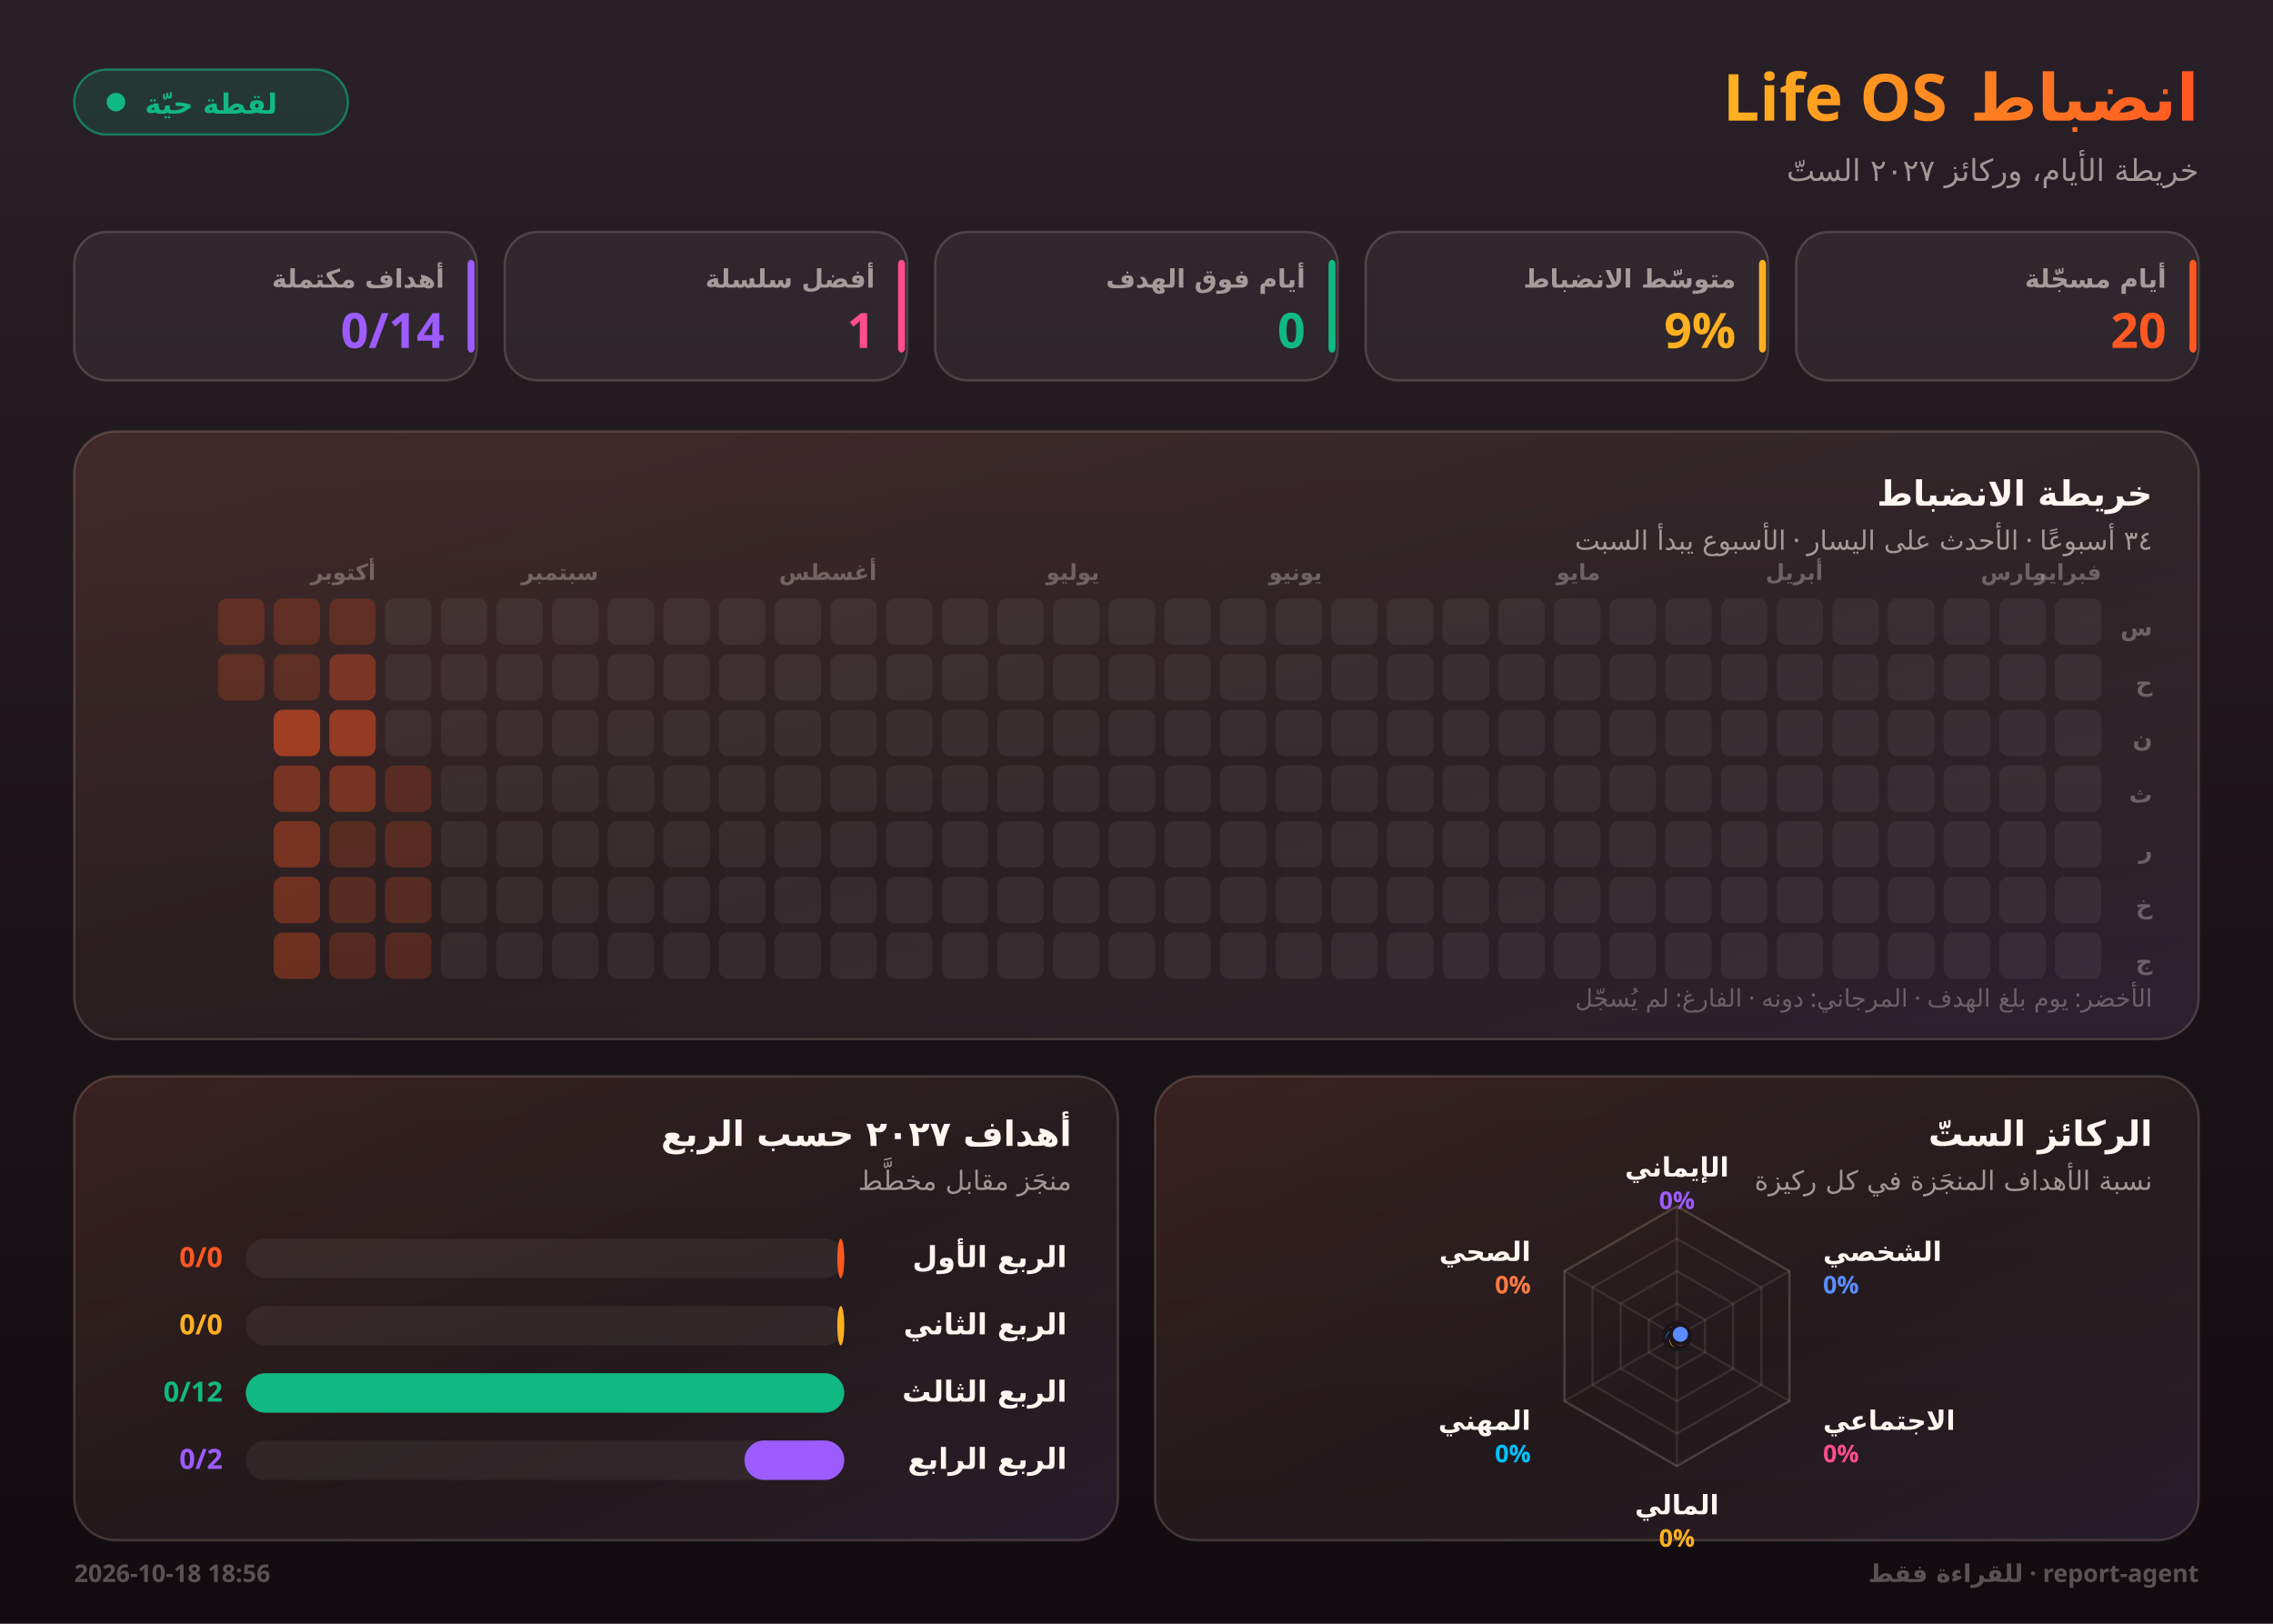
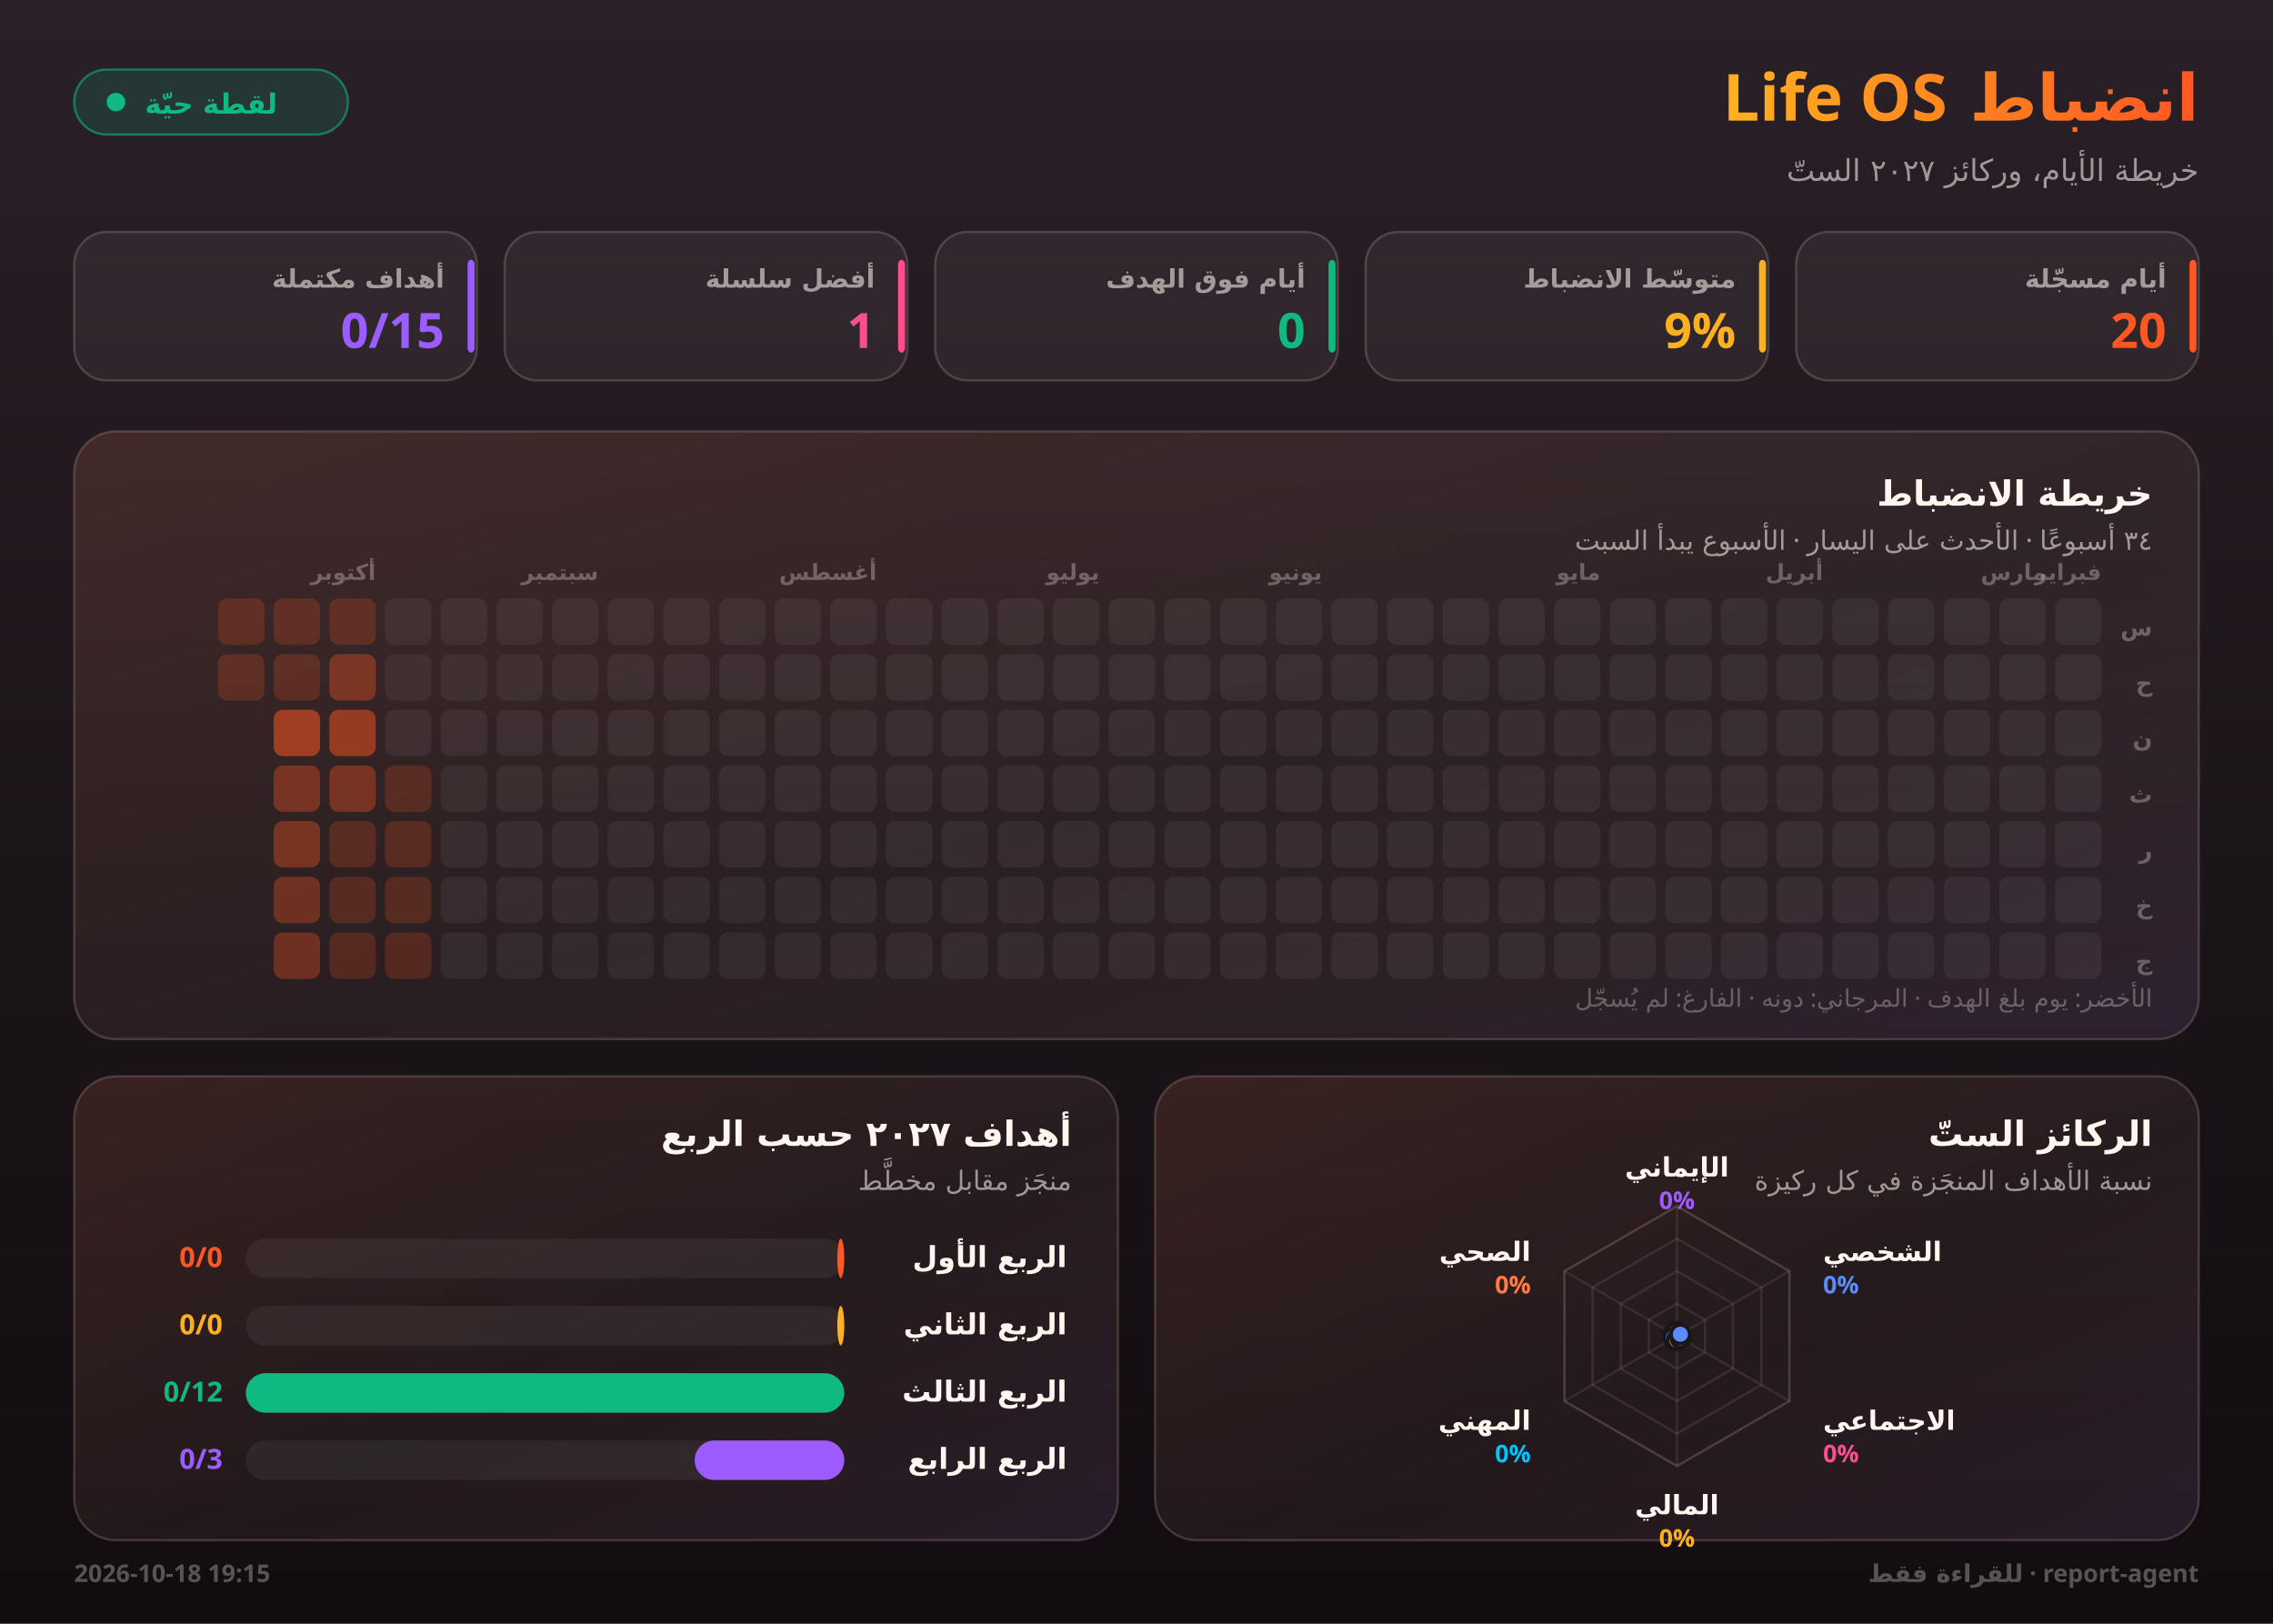
<svg xmlns="http://www.w3.org/2000/svg" width="980" height="700" viewBox="0 0 980 700" font-family="Tajawal, Cairo, 'Segoe UI', system-ui, sans-serif">
  <defs>
    <linearGradient id="sky" x1="0" y1="0" x2="0" y2="1">
      <stop offset="0%" stop-color="#2A2028" />
      <stop offset="55%" stop-color="#1B1418" />
      <stop offset="100%" stop-color="#120C10" />
    </linearGradient>
    <linearGradient id="sheen" x1="0" y1="0" x2="1" y2="1">
      <stop offset="0%" stop-color="#FF5722" stop-opacity="0.10" />
      <stop offset="55%" stop-color="#FF5722" stop-opacity="0.02" />
      <stop offset="100%" stop-color="#9D5CFF" stop-opacity="0.07" />
    </linearGradient>
    <linearGradient id="title" x1="1" y1="0" x2="0" y2="0">
      <stop offset="0%" stop-color="#FF5722" />
      <stop offset="100%" stop-color="#FFB020" />
    </linearGradient>
  </defs>
  <rect width="980" height="700" fill="url(#sky)" />
  <text x="948" y="52" fill="url(#title)" font-size="28" font-weight="800" text-anchor="start" style="direction:rtl;unicode-bidi:isolate">انضباط Life OS</text>
  <text x="948" y="78" fill="rgba(255,246,240,0.56)" font-size="13" font-weight="500" text-anchor="start" style="direction:rtl;unicode-bidi:isolate">خريطة الأيام، وركائز ٢٠٢٧ الستّ</text>
  <rect x="32" y="30" width="118" height="28" rx="14" fill="#10B981" fill-opacity="0.16" stroke="#10B981" stroke-opacity="0.55" />
  <circle cx="50" cy="44" r="4" fill="#10B981" />
  <text x="91" y="49" fill="#10B981" font-size="12" font-weight="700" text-anchor="middle" style="direction:rtl;unicode-bidi:isolate">لقطة حيّة</text>
  <rect x="774.4" y="100" width="173.6" height="64" rx="14" fill="rgba(255,255,255,0.05)" stroke="rgba(255,225,210,0.18)" />
  <rect x="944" y="112" width="3" height="40" rx="2" fill="#FF5722" />
  <text x="934" y="124" fill="rgba(255,246,240,0.56)" font-size="11" font-weight="600" text-anchor="start" style="direction:rtl;unicode-bidi:isolate">أيام مسجّلة</text>
  <text x="934" y="150" fill="#FF5722" font-size="21" font-weight="800" text-anchor="end" style="direction:ltr;unicode-bidi:isolate">20</text>
  <rect x="588.8" y="100" width="173.6" height="64" rx="14" fill="rgba(255,255,255,0.05)" stroke="rgba(255,225,210,0.18)" />
  <rect x="758.4" y="112" width="3" height="40" rx="2" fill="#FFB020" />
  <text x="748.4" y="124" fill="rgba(255,246,240,0.56)" font-size="11" font-weight="600" text-anchor="start" style="direction:rtl;unicode-bidi:isolate">متوسّط الانضباط</text>
  <text x="748.4" y="150" fill="#FFB020" font-size="21" font-weight="800" text-anchor="end" style="direction:ltr;unicode-bidi:isolate">9%</text>
  <rect x="403.2" y="100" width="173.6" height="64" rx="14" fill="rgba(255,255,255,0.05)" stroke="rgba(255,225,210,0.18)" />
  <rect x="572.8" y="112" width="3" height="40" rx="2" fill="#10B981" />
  <text x="562.8" y="124" fill="rgba(255,246,240,0.56)" font-size="11" font-weight="600" text-anchor="start" style="direction:rtl;unicode-bidi:isolate">أيام فوق الهدف</text>
  <text x="562.8" y="150" fill="#10B981" font-size="21" font-weight="800" text-anchor="end" style="direction:ltr;unicode-bidi:isolate">0</text>
  <rect x="217.6" y="100" width="173.6" height="64" rx="14" fill="rgba(255,255,255,0.05)" stroke="rgba(255,225,210,0.18)" />
  <rect x="387.2" y="112" width="3" height="40" rx="2" fill="#FF4D8D" />
  <text x="377.2" y="124" fill="rgba(255,246,240,0.56)" font-size="11" font-weight="600" text-anchor="start" style="direction:rtl;unicode-bidi:isolate">أفضل سلسلة</text>
  <text x="377.2" y="150" fill="#FF4D8D" font-size="21" font-weight="800" text-anchor="end" style="direction:ltr;unicode-bidi:isolate">1</text>
  <rect x="32" y="100" width="173.6" height="64" rx="14" fill="rgba(255,255,255,0.05)" stroke="rgba(255,225,210,0.18)" />
  <rect x="201.6" y="112" width="3" height="40" rx="2" fill="#9D5CFF" />
  <text x="191.6" y="124" fill="rgba(255,246,240,0.56)" font-size="11" font-weight="600" text-anchor="start" style="direction:rtl;unicode-bidi:isolate">أهداف مكتملة</text>
-   <text x="191.6" y="150" fill="#9D5CFF" font-size="21" font-weight="800" text-anchor="end" style="direction:ltr;unicode-bidi:isolate">0/14</text>
+   <text x="191.6" y="150" fill="#9D5CFF" font-size="21" font-weight="800" text-anchor="end" style="direction:ltr;unicode-bidi:isolate">0/15</text>
  <g>
    <rect x="32" y="186" width="916" height="262" rx="18" fill="rgba(255,255,255,0.045)" stroke="rgba(255,225,210,0.18)" />
    <rect x="32" y="186" width="916" height="262" rx="18" fill="url(#sheen)" />
  </g>
  <text x="928" y="218" fill="#FFF6F0" font-size="15" font-weight="700" text-anchor="start" style="direction:rtl;unicode-bidi:isolate">خريطة الانضباط</text>
  <text x="928" y="237" fill="rgba(255,246,240,0.56)" font-size="11.5" font-weight="500" text-anchor="start" style="direction:rtl;unicode-bidi:isolate">٣٤ أسبوعًا · الأحدث على اليسار · الأسبوع يبدأ السبت</text>
  <text x="928" y="274" fill="rgba(255,246,240,0.30)" font-size="10" font-weight="600" text-anchor="start" style="direction:rtl;unicode-bidi:isolate">س</text>
  <text x="928" y="298" fill="rgba(255,246,240,0.30)" font-size="10" font-weight="600" text-anchor="start" style="direction:rtl;unicode-bidi:isolate">ح</text>
  <text x="928" y="322" fill="rgba(255,246,240,0.30)" font-size="10" font-weight="600" text-anchor="start" style="direction:rtl;unicode-bidi:isolate">ن</text>
  <text x="928" y="346" fill="rgba(255,246,240,0.30)" font-size="10" font-weight="600" text-anchor="start" style="direction:rtl;unicode-bidi:isolate">ث</text>
  <text x="928" y="370" fill="rgba(255,246,240,0.30)" font-size="10" font-weight="600" text-anchor="start" style="direction:rtl;unicode-bidi:isolate">ر</text>
  <text x="928" y="394" fill="rgba(255,246,240,0.30)" font-size="10" font-weight="600" text-anchor="start" style="direction:rtl;unicode-bidi:isolate">خ</text>
  <text x="928" y="418" fill="rgba(255,246,240,0.30)" font-size="10" font-weight="600" text-anchor="start" style="direction:rtl;unicode-bidi:isolate">ج</text>
  <text x="906" y="250" fill="rgba(255,246,240,0.30)" font-size="9.5" font-weight="600" text-anchor="start" style="direction:rtl;unicode-bidi:isolate">فبراير</text>
  <rect x="886" y="258" width="20" height="20" rx="4" fill="rgba(255,255,255,0.055)" fill-opacity="1.00" />
  <rect x="886" y="282" width="20" height="20" rx="4" fill="rgba(255,255,255,0.055)" fill-opacity="1.00" />
  <rect x="886" y="306" width="20" height="20" rx="4" fill="rgba(255,255,255,0.055)" fill-opacity="1.00" />
  <rect x="886" y="330" width="20" height="20" rx="4" fill="rgba(255,255,255,0.055)" fill-opacity="1.00" />
  <rect x="886" y="354" width="20" height="20" rx="4" fill="rgba(255,255,255,0.055)" fill-opacity="1.00" />
  <rect x="886" y="378" width="20" height="20" rx="4" fill="rgba(255,255,255,0.055)" fill-opacity="1.00" />
  <rect x="886" y="402" width="20" height="20" rx="4" fill="rgba(255,255,255,0.055)" fill-opacity="1.00" />
  <text x="882" y="250" fill="rgba(255,246,240,0.30)" font-size="9.5" font-weight="600" text-anchor="start" style="direction:rtl;unicode-bidi:isolate">مارس</text>
  <rect x="862" y="258" width="20" height="20" rx="4" fill="rgba(255,255,255,0.055)" fill-opacity="1.00" />
  <rect x="862" y="282" width="20" height="20" rx="4" fill="rgba(255,255,255,0.055)" fill-opacity="1.00" />
  <rect x="862" y="306" width="20" height="20" rx="4" fill="rgba(255,255,255,0.055)" fill-opacity="1.00" />
  <rect x="862" y="330" width="20" height="20" rx="4" fill="rgba(255,255,255,0.055)" fill-opacity="1.00" />
  <rect x="862" y="354" width="20" height="20" rx="4" fill="rgba(255,255,255,0.055)" fill-opacity="1.00" />
  <rect x="862" y="378" width="20" height="20" rx="4" fill="rgba(255,255,255,0.055)" fill-opacity="1.00" />
  <rect x="862" y="402" width="20" height="20" rx="4" fill="rgba(255,255,255,0.055)" fill-opacity="1.00" />
  <rect x="838" y="258" width="20" height="20" rx="4" fill="rgba(255,255,255,0.055)" fill-opacity="1.00" />
  <rect x="838" y="282" width="20" height="20" rx="4" fill="rgba(255,255,255,0.055)" fill-opacity="1.00" />
  <rect x="838" y="306" width="20" height="20" rx="4" fill="rgba(255,255,255,0.055)" fill-opacity="1.00" />
  <rect x="838" y="330" width="20" height="20" rx="4" fill="rgba(255,255,255,0.055)" fill-opacity="1.00" />
  <rect x="838" y="354" width="20" height="20" rx="4" fill="rgba(255,255,255,0.055)" fill-opacity="1.00" />
  <rect x="838" y="378" width="20" height="20" rx="4" fill="rgba(255,255,255,0.055)" fill-opacity="1.00" />
  <rect x="838" y="402" width="20" height="20" rx="4" fill="rgba(255,255,255,0.055)" fill-opacity="1.00" />
  <rect x="814" y="258" width="20" height="20" rx="4" fill="rgba(255,255,255,0.055)" fill-opacity="1.00" />
  <rect x="814" y="282" width="20" height="20" rx="4" fill="rgba(255,255,255,0.055)" fill-opacity="1.00" />
  <rect x="814" y="306" width="20" height="20" rx="4" fill="rgba(255,255,255,0.055)" fill-opacity="1.00" />
  <rect x="814" y="330" width="20" height="20" rx="4" fill="rgba(255,255,255,0.055)" fill-opacity="1.00" />
  <rect x="814" y="354" width="20" height="20" rx="4" fill="rgba(255,255,255,0.055)" fill-opacity="1.00" />
  <rect x="814" y="378" width="20" height="20" rx="4" fill="rgba(255,255,255,0.055)" fill-opacity="1.00" />
  <rect x="814" y="402" width="20" height="20" rx="4" fill="rgba(255,255,255,0.055)" fill-opacity="1.00" />
  <rect x="790" y="258" width="20" height="20" rx="4" fill="rgba(255,255,255,0.055)" fill-opacity="1.00" />
  <rect x="790" y="282" width="20" height="20" rx="4" fill="rgba(255,255,255,0.055)" fill-opacity="1.00" />
  <rect x="790" y="306" width="20" height="20" rx="4" fill="rgba(255,255,255,0.055)" fill-opacity="1.00" />
  <rect x="790" y="330" width="20" height="20" rx="4" fill="rgba(255,255,255,0.055)" fill-opacity="1.00" />
  <rect x="790" y="354" width="20" height="20" rx="4" fill="rgba(255,255,255,0.055)" fill-opacity="1.00" />
  <rect x="790" y="378" width="20" height="20" rx="4" fill="rgba(255,255,255,0.055)" fill-opacity="1.00" />
  <rect x="790" y="402" width="20" height="20" rx="4" fill="rgba(255,255,255,0.055)" fill-opacity="1.00" />
  <text x="786" y="250" fill="rgba(255,246,240,0.30)" font-size="9.5" font-weight="600" text-anchor="start" style="direction:rtl;unicode-bidi:isolate">أبريل</text>
  <rect x="766" y="258" width="20" height="20" rx="4" fill="rgba(255,255,255,0.055)" fill-opacity="1.00" />
  <rect x="766" y="282" width="20" height="20" rx="4" fill="rgba(255,255,255,0.055)" fill-opacity="1.00" />
  <rect x="766" y="306" width="20" height="20" rx="4" fill="rgba(255,255,255,0.055)" fill-opacity="1.00" />
  <rect x="766" y="330" width="20" height="20" rx="4" fill="rgba(255,255,255,0.055)" fill-opacity="1.00" />
  <rect x="766" y="354" width="20" height="20" rx="4" fill="rgba(255,255,255,0.055)" fill-opacity="1.00" />
  <rect x="766" y="378" width="20" height="20" rx="4" fill="rgba(255,255,255,0.055)" fill-opacity="1.00" />
  <rect x="766" y="402" width="20" height="20" rx="4" fill="rgba(255,255,255,0.055)" fill-opacity="1.00" />
  <rect x="742" y="258" width="20" height="20" rx="4" fill="rgba(255,255,255,0.055)" fill-opacity="1.00" />
  <rect x="742" y="282" width="20" height="20" rx="4" fill="rgba(255,255,255,0.055)" fill-opacity="1.00" />
  <rect x="742" y="306" width="20" height="20" rx="4" fill="rgba(255,255,255,0.055)" fill-opacity="1.00" />
  <rect x="742" y="330" width="20" height="20" rx="4" fill="rgba(255,255,255,0.055)" fill-opacity="1.00" />
  <rect x="742" y="354" width="20" height="20" rx="4" fill="rgba(255,255,255,0.055)" fill-opacity="1.00" />
  <rect x="742" y="378" width="20" height="20" rx="4" fill="rgba(255,255,255,0.055)" fill-opacity="1.00" />
  <rect x="742" y="402" width="20" height="20" rx="4" fill="rgba(255,255,255,0.055)" fill-opacity="1.00" />
  <rect x="718" y="258" width="20" height="20" rx="4" fill="rgba(255,255,255,0.055)" fill-opacity="1.00" />
  <rect x="718" y="282" width="20" height="20" rx="4" fill="rgba(255,255,255,0.055)" fill-opacity="1.00" />
  <rect x="718" y="306" width="20" height="20" rx="4" fill="rgba(255,255,255,0.055)" fill-opacity="1.00" />
  <rect x="718" y="330" width="20" height="20" rx="4" fill="rgba(255,255,255,0.055)" fill-opacity="1.00" />
  <rect x="718" y="354" width="20" height="20" rx="4" fill="rgba(255,255,255,0.055)" fill-opacity="1.00" />
  <rect x="718" y="378" width="20" height="20" rx="4" fill="rgba(255,255,255,0.055)" fill-opacity="1.00" />
  <rect x="718" y="402" width="20" height="20" rx="4" fill="rgba(255,255,255,0.055)" fill-opacity="1.00" />
  <rect x="694" y="258" width="20" height="20" rx="4" fill="rgba(255,255,255,0.055)" fill-opacity="1.00" />
  <rect x="694" y="282" width="20" height="20" rx="4" fill="rgba(255,255,255,0.055)" fill-opacity="1.00" />
  <rect x="694" y="306" width="20" height="20" rx="4" fill="rgba(255,255,255,0.055)" fill-opacity="1.00" />
  <rect x="694" y="330" width="20" height="20" rx="4" fill="rgba(255,255,255,0.055)" fill-opacity="1.00" />
  <rect x="694" y="354" width="20" height="20" rx="4" fill="rgba(255,255,255,0.055)" fill-opacity="1.00" />
  <rect x="694" y="378" width="20" height="20" rx="4" fill="rgba(255,255,255,0.055)" fill-opacity="1.00" />
  <rect x="694" y="402" width="20" height="20" rx="4" fill="rgba(255,255,255,0.055)" fill-opacity="1.00" />
  <text x="690" y="250" fill="rgba(255,246,240,0.30)" font-size="9.5" font-weight="600" text-anchor="start" style="direction:rtl;unicode-bidi:isolate">مايو</text>
  <rect x="670" y="258" width="20" height="20" rx="4" fill="rgba(255,255,255,0.055)" fill-opacity="1.00" />
  <rect x="670" y="282" width="20" height="20" rx="4" fill="rgba(255,255,255,0.055)" fill-opacity="1.00" />
  <rect x="670" y="306" width="20" height="20" rx="4" fill="rgba(255,255,255,0.055)" fill-opacity="1.00" />
  <rect x="670" y="330" width="20" height="20" rx="4" fill="rgba(255,255,255,0.055)" fill-opacity="1.00" />
  <rect x="670" y="354" width="20" height="20" rx="4" fill="rgba(255,255,255,0.055)" fill-opacity="1.00" />
  <rect x="670" y="378" width="20" height="20" rx="4" fill="rgba(255,255,255,0.055)" fill-opacity="1.00" />
  <rect x="670" y="402" width="20" height="20" rx="4" fill="rgba(255,255,255,0.055)" fill-opacity="1.00" />
  <rect x="646" y="258" width="20" height="20" rx="4" fill="rgba(255,255,255,0.055)" fill-opacity="1.00" />
  <rect x="646" y="282" width="20" height="20" rx="4" fill="rgba(255,255,255,0.055)" fill-opacity="1.00" />
  <rect x="646" y="306" width="20" height="20" rx="4" fill="rgba(255,255,255,0.055)" fill-opacity="1.00" />
  <rect x="646" y="330" width="20" height="20" rx="4" fill="rgba(255,255,255,0.055)" fill-opacity="1.00" />
  <rect x="646" y="354" width="20" height="20" rx="4" fill="rgba(255,255,255,0.055)" fill-opacity="1.00" />
  <rect x="646" y="378" width="20" height="20" rx="4" fill="rgba(255,255,255,0.055)" fill-opacity="1.00" />
  <rect x="646" y="402" width="20" height="20" rx="4" fill="rgba(255,255,255,0.055)" fill-opacity="1.00" />
  <rect x="622" y="258" width="20" height="20" rx="4" fill="rgba(255,255,255,0.055)" fill-opacity="1.00" />
  <rect x="622" y="282" width="20" height="20" rx="4" fill="rgba(255,255,255,0.055)" fill-opacity="1.00" />
  <rect x="622" y="306" width="20" height="20" rx="4" fill="rgba(255,255,255,0.055)" fill-opacity="1.00" />
  <rect x="622" y="330" width="20" height="20" rx="4" fill="rgba(255,255,255,0.055)" fill-opacity="1.00" />
  <rect x="622" y="354" width="20" height="20" rx="4" fill="rgba(255,255,255,0.055)" fill-opacity="1.00" />
  <rect x="622" y="378" width="20" height="20" rx="4" fill="rgba(255,255,255,0.055)" fill-opacity="1.00" />
  <rect x="622" y="402" width="20" height="20" rx="4" fill="rgba(255,255,255,0.055)" fill-opacity="1.00" />
  <rect x="598" y="258" width="20" height="20" rx="4" fill="rgba(255,255,255,0.055)" fill-opacity="1.00" />
  <rect x="598" y="282" width="20" height="20" rx="4" fill="rgba(255,255,255,0.055)" fill-opacity="1.00" />
  <rect x="598" y="306" width="20" height="20" rx="4" fill="rgba(255,255,255,0.055)" fill-opacity="1.00" />
  <rect x="598" y="330" width="20" height="20" rx="4" fill="rgba(255,255,255,0.055)" fill-opacity="1.00" />
  <rect x="598" y="354" width="20" height="20" rx="4" fill="rgba(255,255,255,0.055)" fill-opacity="1.00" />
  <rect x="598" y="378" width="20" height="20" rx="4" fill="rgba(255,255,255,0.055)" fill-opacity="1.00" />
  <rect x="598" y="402" width="20" height="20" rx="4" fill="rgba(255,255,255,0.055)" fill-opacity="1.00" />
  <rect x="574" y="258" width="20" height="20" rx="4" fill="rgba(255,255,255,0.055)" fill-opacity="1.00" />
  <rect x="574" y="282" width="20" height="20" rx="4" fill="rgba(255,255,255,0.055)" fill-opacity="1.00" />
  <rect x="574" y="306" width="20" height="20" rx="4" fill="rgba(255,255,255,0.055)" fill-opacity="1.00" />
  <rect x="574" y="330" width="20" height="20" rx="4" fill="rgba(255,255,255,0.055)" fill-opacity="1.00" />
  <rect x="574" y="354" width="20" height="20" rx="4" fill="rgba(255,255,255,0.055)" fill-opacity="1.00" />
  <rect x="574" y="378" width="20" height="20" rx="4" fill="rgba(255,255,255,0.055)" fill-opacity="1.00" />
  <rect x="574" y="402" width="20" height="20" rx="4" fill="rgba(255,255,255,0.055)" fill-opacity="1.00" />
  <text x="570" y="250" fill="rgba(255,246,240,0.30)" font-size="9.5" font-weight="600" text-anchor="start" style="direction:rtl;unicode-bidi:isolate">يونيو</text>
  <rect x="550" y="258" width="20" height="20" rx="4" fill="rgba(255,255,255,0.055)" fill-opacity="1.00" />
  <rect x="550" y="282" width="20" height="20" rx="4" fill="rgba(255,255,255,0.055)" fill-opacity="1.00" />
  <rect x="550" y="306" width="20" height="20" rx="4" fill="rgba(255,255,255,0.055)" fill-opacity="1.00" />
  <rect x="550" y="330" width="20" height="20" rx="4" fill="rgba(255,255,255,0.055)" fill-opacity="1.00" />
  <rect x="550" y="354" width="20" height="20" rx="4" fill="rgba(255,255,255,0.055)" fill-opacity="1.00" />
  <rect x="550" y="378" width="20" height="20" rx="4" fill="rgba(255,255,255,0.055)" fill-opacity="1.00" />
  <rect x="550" y="402" width="20" height="20" rx="4" fill="rgba(255,255,255,0.055)" fill-opacity="1.00" />
  <rect x="526" y="258" width="20" height="20" rx="4" fill="rgba(255,255,255,0.055)" fill-opacity="1.00" />
  <rect x="526" y="282" width="20" height="20" rx="4" fill="rgba(255,255,255,0.055)" fill-opacity="1.00" />
  <rect x="526" y="306" width="20" height="20" rx="4" fill="rgba(255,255,255,0.055)" fill-opacity="1.00" />
  <rect x="526" y="330" width="20" height="20" rx="4" fill="rgba(255,255,255,0.055)" fill-opacity="1.00" />
  <rect x="526" y="354" width="20" height="20" rx="4" fill="rgba(255,255,255,0.055)" fill-opacity="1.00" />
  <rect x="526" y="378" width="20" height="20" rx="4" fill="rgba(255,255,255,0.055)" fill-opacity="1.00" />
  <rect x="526" y="402" width="20" height="20" rx="4" fill="rgba(255,255,255,0.055)" fill-opacity="1.00" />
  <rect x="502" y="258" width="20" height="20" rx="4" fill="rgba(255,255,255,0.055)" fill-opacity="1.00" />
  <rect x="502" y="282" width="20" height="20" rx="4" fill="rgba(255,255,255,0.055)" fill-opacity="1.00" />
  <rect x="502" y="306" width="20" height="20" rx="4" fill="rgba(255,255,255,0.055)" fill-opacity="1.00" />
  <rect x="502" y="330" width="20" height="20" rx="4" fill="rgba(255,255,255,0.055)" fill-opacity="1.00" />
  <rect x="502" y="354" width="20" height="20" rx="4" fill="rgba(255,255,255,0.055)" fill-opacity="1.00" />
  <rect x="502" y="378" width="20" height="20" rx="4" fill="rgba(255,255,255,0.055)" fill-opacity="1.00" />
  <rect x="502" y="402" width="20" height="20" rx="4" fill="rgba(255,255,255,0.055)" fill-opacity="1.00" />
  <rect x="478" y="258" width="20" height="20" rx="4" fill="rgba(255,255,255,0.055)" fill-opacity="1.00" />
  <rect x="478" y="282" width="20" height="20" rx="4" fill="rgba(255,255,255,0.055)" fill-opacity="1.00" />
  <rect x="478" y="306" width="20" height="20" rx="4" fill="rgba(255,255,255,0.055)" fill-opacity="1.00" />
  <rect x="478" y="330" width="20" height="20" rx="4" fill="rgba(255,255,255,0.055)" fill-opacity="1.00" />
  <rect x="478" y="354" width="20" height="20" rx="4" fill="rgba(255,255,255,0.055)" fill-opacity="1.00" />
  <rect x="478" y="378" width="20" height="20" rx="4" fill="rgba(255,255,255,0.055)" fill-opacity="1.00" />
  <rect x="478" y="402" width="20" height="20" rx="4" fill="rgba(255,255,255,0.055)" fill-opacity="1.00" />
  <text x="474" y="250" fill="rgba(255,246,240,0.30)" font-size="9.5" font-weight="600" text-anchor="start" style="direction:rtl;unicode-bidi:isolate">يوليو</text>
  <rect x="454" y="258" width="20" height="20" rx="4" fill="rgba(255,255,255,0.055)" fill-opacity="1.00" />
  <rect x="454" y="282" width="20" height="20" rx="4" fill="rgba(255,255,255,0.055)" fill-opacity="1.00" />
  <rect x="454" y="306" width="20" height="20" rx="4" fill="rgba(255,255,255,0.055)" fill-opacity="1.00" />
  <rect x="454" y="330" width="20" height="20" rx="4" fill="rgba(255,255,255,0.055)" fill-opacity="1.00" />
  <rect x="454" y="354" width="20" height="20" rx="4" fill="rgba(255,255,255,0.055)" fill-opacity="1.00" />
  <rect x="454" y="378" width="20" height="20" rx="4" fill="rgba(255,255,255,0.055)" fill-opacity="1.00" />
  <rect x="454" y="402" width="20" height="20" rx="4" fill="rgba(255,255,255,0.055)" fill-opacity="1.00" />
  <rect x="430" y="258" width="20" height="20" rx="4" fill="rgba(255,255,255,0.055)" fill-opacity="1.00" />
  <rect x="430" y="282" width="20" height="20" rx="4" fill="rgba(255,255,255,0.055)" fill-opacity="1.00" />
  <rect x="430" y="306" width="20" height="20" rx="4" fill="rgba(255,255,255,0.055)" fill-opacity="1.00" />
  <rect x="430" y="330" width="20" height="20" rx="4" fill="rgba(255,255,255,0.055)" fill-opacity="1.00" />
  <rect x="430" y="354" width="20" height="20" rx="4" fill="rgba(255,255,255,0.055)" fill-opacity="1.00" />
  <rect x="430" y="378" width="20" height="20" rx="4" fill="rgba(255,255,255,0.055)" fill-opacity="1.00" />
  <rect x="430" y="402" width="20" height="20" rx="4" fill="rgba(255,255,255,0.055)" fill-opacity="1.00" />
  <rect x="406" y="258" width="20" height="20" rx="4" fill="rgba(255,255,255,0.055)" fill-opacity="1.00" />
  <rect x="406" y="282" width="20" height="20" rx="4" fill="rgba(255,255,255,0.055)" fill-opacity="1.00" />
  <rect x="406" y="306" width="20" height="20" rx="4" fill="rgba(255,255,255,0.055)" fill-opacity="1.00" />
  <rect x="406" y="330" width="20" height="20" rx="4" fill="rgba(255,255,255,0.055)" fill-opacity="1.00" />
  <rect x="406" y="354" width="20" height="20" rx="4" fill="rgba(255,255,255,0.055)" fill-opacity="1.00" />
  <rect x="406" y="378" width="20" height="20" rx="4" fill="rgba(255,255,255,0.055)" fill-opacity="1.00" />
  <rect x="406" y="402" width="20" height="20" rx="4" fill="rgba(255,255,255,0.055)" fill-opacity="1.00" />
  <rect x="382" y="258" width="20" height="20" rx="4" fill="rgba(255,255,255,0.055)" fill-opacity="1.00" />
  <rect x="382" y="282" width="20" height="20" rx="4" fill="rgba(255,255,255,0.055)" fill-opacity="1.00" />
  <rect x="382" y="306" width="20" height="20" rx="4" fill="rgba(255,255,255,0.055)" fill-opacity="1.00" />
  <rect x="382" y="330" width="20" height="20" rx="4" fill="rgba(255,255,255,0.055)" fill-opacity="1.00" />
  <rect x="382" y="354" width="20" height="20" rx="4" fill="rgba(255,255,255,0.055)" fill-opacity="1.00" />
  <rect x="382" y="378" width="20" height="20" rx="4" fill="rgba(255,255,255,0.055)" fill-opacity="1.00" />
  <rect x="382" y="402" width="20" height="20" rx="4" fill="rgba(255,255,255,0.055)" fill-opacity="1.00" />
  <text x="378" y="250" fill="rgba(255,246,240,0.30)" font-size="9.5" font-weight="600" text-anchor="start" style="direction:rtl;unicode-bidi:isolate">أغسطس</text>
  <rect x="358" y="258" width="20" height="20" rx="4" fill="rgba(255,255,255,0.055)" fill-opacity="1.00" />
  <rect x="358" y="282" width="20" height="20" rx="4" fill="rgba(255,255,255,0.055)" fill-opacity="1.00" />
  <rect x="358" y="306" width="20" height="20" rx="4" fill="rgba(255,255,255,0.055)" fill-opacity="1.00" />
  <rect x="358" y="330" width="20" height="20" rx="4" fill="rgba(255,255,255,0.055)" fill-opacity="1.00" />
  <rect x="358" y="354" width="20" height="20" rx="4" fill="rgba(255,255,255,0.055)" fill-opacity="1.00" />
  <rect x="358" y="378" width="20" height="20" rx="4" fill="rgba(255,255,255,0.055)" fill-opacity="1.00" />
  <rect x="358" y="402" width="20" height="20" rx="4" fill="rgba(255,255,255,0.055)" fill-opacity="1.00" />
  <rect x="334" y="258" width="20" height="20" rx="4" fill="rgba(255,255,255,0.055)" fill-opacity="1.00" />
  <rect x="334" y="282" width="20" height="20" rx="4" fill="rgba(255,255,255,0.055)" fill-opacity="1.00" />
  <rect x="334" y="306" width="20" height="20" rx="4" fill="rgba(255,255,255,0.055)" fill-opacity="1.00" />
  <rect x="334" y="330" width="20" height="20" rx="4" fill="rgba(255,255,255,0.055)" fill-opacity="1.00" />
  <rect x="334" y="354" width="20" height="20" rx="4" fill="rgba(255,255,255,0.055)" fill-opacity="1.00" />
  <rect x="334" y="378" width="20" height="20" rx="4" fill="rgba(255,255,255,0.055)" fill-opacity="1.00" />
  <rect x="334" y="402" width="20" height="20" rx="4" fill="rgba(255,255,255,0.055)" fill-opacity="1.00" />
  <rect x="310" y="258" width="20" height="20" rx="4" fill="rgba(255,255,255,0.055)" fill-opacity="1.00" />
  <rect x="310" y="282" width="20" height="20" rx="4" fill="rgba(255,255,255,0.055)" fill-opacity="1.00" />
  <rect x="310" y="306" width="20" height="20" rx="4" fill="rgba(255,255,255,0.055)" fill-opacity="1.00" />
  <rect x="310" y="330" width="20" height="20" rx="4" fill="rgba(255,255,255,0.055)" fill-opacity="1.00" />
  <rect x="310" y="354" width="20" height="20" rx="4" fill="rgba(255,255,255,0.055)" fill-opacity="1.00" />
  <rect x="310" y="378" width="20" height="20" rx="4" fill="rgba(255,255,255,0.055)" fill-opacity="1.00" />
  <rect x="310" y="402" width="20" height="20" rx="4" fill="rgba(255,255,255,0.055)" fill-opacity="1.00" />
  <rect x="286" y="258" width="20" height="20" rx="4" fill="rgba(255,255,255,0.055)" fill-opacity="1.00" />
  <rect x="286" y="282" width="20" height="20" rx="4" fill="rgba(255,255,255,0.055)" fill-opacity="1.00" />
  <rect x="286" y="306" width="20" height="20" rx="4" fill="rgba(255,255,255,0.055)" fill-opacity="1.00" />
  <rect x="286" y="330" width="20" height="20" rx="4" fill="rgba(255,255,255,0.055)" fill-opacity="1.00" />
  <rect x="286" y="354" width="20" height="20" rx="4" fill="rgba(255,255,255,0.055)" fill-opacity="1.00" />
  <rect x="286" y="378" width="20" height="20" rx="4" fill="rgba(255,255,255,0.055)" fill-opacity="1.00" />
  <rect x="286" y="402" width="20" height="20" rx="4" fill="rgba(255,255,255,0.055)" fill-opacity="1.00" />
  <rect x="262" y="258" width="20" height="20" rx="4" fill="rgba(255,255,255,0.055)" fill-opacity="1.00" />
  <rect x="262" y="282" width="20" height="20" rx="4" fill="rgba(255,255,255,0.055)" fill-opacity="1.00" />
  <rect x="262" y="306" width="20" height="20" rx="4" fill="rgba(255,255,255,0.055)" fill-opacity="1.00" />
  <rect x="262" y="330" width="20" height="20" rx="4" fill="rgba(255,255,255,0.055)" fill-opacity="1.00" />
  <rect x="262" y="354" width="20" height="20" rx="4" fill="rgba(255,255,255,0.055)" fill-opacity="1.00" />
  <rect x="262" y="378" width="20" height="20" rx="4" fill="rgba(255,255,255,0.055)" fill-opacity="1.00" />
  <rect x="262" y="402" width="20" height="20" rx="4" fill="rgba(255,255,255,0.055)" fill-opacity="1.00" />
  <text x="258" y="250" fill="rgba(255,246,240,0.30)" font-size="9.5" font-weight="600" text-anchor="start" style="direction:rtl;unicode-bidi:isolate">سبتمبر</text>
  <rect x="238" y="258" width="20" height="20" rx="4" fill="rgba(255,255,255,0.055)" fill-opacity="1.00" />
  <rect x="238" y="282" width="20" height="20" rx="4" fill="rgba(255,255,255,0.055)" fill-opacity="1.00" />
  <rect x="238" y="306" width="20" height="20" rx="4" fill="rgba(255,255,255,0.055)" fill-opacity="1.00" />
  <rect x="238" y="330" width="20" height="20" rx="4" fill="rgba(255,255,255,0.055)" fill-opacity="1.00" />
  <rect x="238" y="354" width="20" height="20" rx="4" fill="rgba(255,255,255,0.055)" fill-opacity="1.00" />
  <rect x="238" y="378" width="20" height="20" rx="4" fill="rgba(255,255,255,0.055)" fill-opacity="1.00" />
  <rect x="238" y="402" width="20" height="20" rx="4" fill="rgba(255,255,255,0.055)" fill-opacity="1.00" />
  <rect x="214" y="258" width="20" height="20" rx="4" fill="rgba(255,255,255,0.055)" fill-opacity="1.00" />
  <rect x="214" y="282" width="20" height="20" rx="4" fill="rgba(255,255,255,0.055)" fill-opacity="1.00" />
  <rect x="214" y="306" width="20" height="20" rx="4" fill="rgba(255,255,255,0.055)" fill-opacity="1.00" />
  <rect x="214" y="330" width="20" height="20" rx="4" fill="rgba(255,255,255,0.055)" fill-opacity="1.00" />
  <rect x="214" y="354" width="20" height="20" rx="4" fill="rgba(255,255,255,0.055)" fill-opacity="1.00" />
  <rect x="214" y="378" width="20" height="20" rx="4" fill="rgba(255,255,255,0.055)" fill-opacity="1.00" />
  <rect x="214" y="402" width="20" height="20" rx="4" fill="rgba(255,255,255,0.055)" fill-opacity="1.00" />
  <rect x="190" y="258" width="20" height="20" rx="4" fill="rgba(255,255,255,0.055)" fill-opacity="1.00" />
  <rect x="190" y="282" width="20" height="20" rx="4" fill="rgba(255,255,255,0.055)" fill-opacity="1.00" />
  <rect x="190" y="306" width="20" height="20" rx="4" fill="rgba(255,255,255,0.055)" fill-opacity="1.00" />
  <rect x="190" y="330" width="20" height="20" rx="4" fill="rgba(255,255,255,0.055)" fill-opacity="1.00" />
  <rect x="190" y="354" width="20" height="20" rx="4" fill="rgba(255,255,255,0.055)" fill-opacity="1.00" />
  <rect x="190" y="378" width="20" height="20" rx="4" fill="rgba(255,255,255,0.055)" fill-opacity="1.00" />
  <rect x="190" y="402" width="20" height="20" rx="4" fill="rgba(255,255,255,0.055)" fill-opacity="1.00" />
  <rect x="166" y="258" width="20" height="20" rx="4" fill="rgba(255,255,255,0.055)" fill-opacity="1.00" />
  <rect x="166" y="282" width="20" height="20" rx="4" fill="rgba(255,255,255,0.055)" fill-opacity="1.00" />
  <rect x="166" y="306" width="20" height="20" rx="4" fill="rgba(255,255,255,0.055)" fill-opacity="1.00" />
  <rect x="166" y="330" width="20" height="20" rx="4" fill="#FF5722" fill-opacity="0.20" />
  <rect x="166" y="354" width="20" height="20" rx="4" fill="#FF5722" fill-opacity="0.20" />
  <rect x="166" y="378" width="20" height="20" rx="4" fill="#FF5722" fill-opacity="0.20" />
  <rect x="166" y="402" width="20" height="20" rx="4" fill="#FF5722" fill-opacity="0.20" />
  <text x="162" y="250" fill="rgba(255,246,240,0.30)" font-size="9.5" font-weight="600" text-anchor="start" style="direction:rtl;unicode-bidi:isolate">أكتوبر</text>
  <rect x="142" y="258" width="20" height="20" rx="4" fill="#FF5722" fill-opacity="0.20" />
  <rect x="142" y="282" width="20" height="20" rx="4" fill="#FF5722" fill-opacity="0.34" />
  <rect x="142" y="306" width="20" height="20" rx="4" fill="#FF5722" fill-opacity="0.48" />
  <rect x="142" y="330" width="20" height="20" rx="4" fill="#FF5722" fill-opacity="0.34" />
  <rect x="142" y="354" width="20" height="20" rx="4" fill="#FF5722" fill-opacity="0.20" />
  <rect x="142" y="378" width="20" height="20" rx="4" fill="#FF5722" fill-opacity="0.20" />
  <rect x="142" y="402" width="20" height="20" rx="4" fill="#FF5722" fill-opacity="0.20" />
  <rect x="118" y="258" width="20" height="20" rx="4" fill="#FF5722" fill-opacity="0.20" />
  <rect x="118" y="282" width="20" height="20" rx="4" fill="#FF5722" fill-opacity="0.20" />
  <rect x="118" y="306" width="20" height="20" rx="4" fill="#FF5722" fill-opacity="0.53" />
  <rect x="118" y="330" width="20" height="20" rx="4" fill="#FF5722" fill-opacity="0.34" />
  <rect x="118" y="354" width="20" height="20" rx="4" fill="#FF5722" fill-opacity="0.35" />
  <rect x="118" y="378" width="20" height="20" rx="4" fill="#FF5722" fill-opacity="0.31" />
  <rect x="118" y="402" width="20" height="20" rx="4" fill="#FF5722" fill-opacity="0.31" />
  <rect x="94" y="258" width="20" height="20" rx="4" fill="#FF5722" fill-opacity="0.20" />
  <rect x="94" y="282" width="20" height="20" rx="4" fill="#FF5722" fill-opacity="0.20" />
  <text x="928" y="434" fill="rgba(255,246,240,0.30)" font-size="10.5" font-weight="500" text-anchor="start" style="direction:rtl;unicode-bidi:isolate">الأخضر: يوم بلغ الهدف · المرجاني: دونه · الفارغ: لم يُسجّل</text>
  <g>
    <rect x="32" y="464" width="450" height="200" rx="18" fill="rgba(255,255,255,0.045)" stroke="rgba(255,225,210,0.18)" />
    <rect x="32" y="464" width="450" height="200" rx="18" fill="url(#sheen)" />
  </g>
  <text x="462" y="494" fill="#FFF6F0" font-size="15" font-weight="700" text-anchor="start" style="direction:rtl;unicode-bidi:isolate">أهداف ٢٠٢٧ حسب الربع</text>
  <text x="462" y="513" fill="rgba(255,246,240,0.56)" font-size="11.5" font-weight="500" text-anchor="start" style="direction:rtl;unicode-bidi:isolate">منجَز مقابل مخطَّط</text>
  <text x="460" y="546.24" fill="#FFF6F0" font-size="12.5" font-weight="600" text-anchor="start" style="direction:rtl;unicode-bidi:isolate">الربع الأول</text>
  <rect x="106" y="534" width="258" height="17" rx="8.5" fill="rgba(255,255,255,0.055)" />
  <rect x="361" y="534" width="3" height="17" rx="8.5" fill="#FF5722" />
  <text x="96" y="546.24" fill="#FF5722" font-size="12" font-weight="700" text-anchor="end" style="direction:ltr;unicode-bidi:isolate">0/0</text>
  <text x="460" y="575.24" fill="#FFF6F0" font-size="12.5" font-weight="600" text-anchor="start" style="direction:rtl;unicode-bidi:isolate">الربع الثاني</text>
  <rect x="106" y="563" width="258" height="17" rx="8.5" fill="rgba(255,255,255,0.055)" />
  <rect x="361" y="563" width="3" height="17" rx="8.5" fill="#FFB020" />
  <text x="96" y="575.24" fill="#FFB020" font-size="12" font-weight="700" text-anchor="end" style="direction:ltr;unicode-bidi:isolate">0/0</text>
  <text x="460" y="604.24" fill="#FFF6F0" font-size="12.5" font-weight="600" text-anchor="start" style="direction:rtl;unicode-bidi:isolate">الربع الثالث</text>
  <rect x="106" y="592" width="258" height="17" rx="8.5" fill="rgba(255,255,255,0.055)" />
  <rect x="106" y="592" width="258" height="17" rx="8.5" fill="#10B981" />
  <text x="96" y="604.24" fill="#10B981" font-size="12" font-weight="700" text-anchor="end" style="direction:ltr;unicode-bidi:isolate">0/12</text>
  <text x="460" y="633.24" fill="#FFF6F0" font-size="12.5" font-weight="600" text-anchor="start" style="direction:rtl;unicode-bidi:isolate">الربع الرابع</text>
  <rect x="106" y="621" width="258" height="17" rx="8.5" fill="rgba(255,255,255,0.055)" />
-   <rect x="321" y="621" width="43" height="17" rx="8.5" fill="#9D5CFF" />
-   <text x="96" y="633.24" fill="#9D5CFF" font-size="12" font-weight="700" text-anchor="end" style="direction:ltr;unicode-bidi:isolate">0/2</text>
+   <rect x="299.5" y="621" width="64.5" height="17" rx="8.5" fill="#9D5CFF" />
+   <text x="96" y="633.24" fill="#9D5CFF" font-size="12" font-weight="700" text-anchor="end" style="direction:ltr;unicode-bidi:isolate">0/3</text>
  <g>
    <rect x="498" y="464" width="450" height="200" rx="18" fill="rgba(255,255,255,0.045)" stroke="rgba(255,225,210,0.18)" />
    <rect x="498" y="464" width="450" height="200" rx="18" fill="url(#sheen)" />
  </g>
  <text x="928" y="494" fill="#FFF6F0" font-size="15" font-weight="700" text-anchor="start" style="direction:rtl;unicode-bidi:isolate">الركائز الستّ</text>
  <text x="928" y="513" fill="rgba(255,246,240,0.56)" font-size="11.5" font-weight="500" text-anchor="start" style="direction:rtl;unicode-bidi:isolate">نسبة الأهداف المنجَزة في كل ركيزة</text>
  <polygon points="723.0,562.0 710.9,569.0 710.9,583.0 723.0,590.0 735.1,583.0 735.1,569.0" fill="none" stroke="rgba(255,225,210,0.18)" stroke-opacity="0.55" />
  <polygon points="723.0,548.0 698.8,562.0 698.8,590.0 723.0,604.0 747.2,590.0 747.2,562.0" fill="none" stroke="rgba(255,225,210,0.18)" stroke-opacity="0.55" />
  <polygon points="723.0,534.0 686.6,555.0 686.6,597.0 723.0,618.0 759.4,597.0 759.4,555.0" fill="none" stroke="rgba(255,225,210,0.18)" stroke-opacity="0.55" />
  <polygon points="723.0,520.0 674.5,548.0 674.5,604.0 723.0,632.0 771.5,604.0 771.5,548.0" fill="none" stroke="rgba(255,225,210,0.18)" stroke-opacity="1" />
  <line x1="723" y1="576" x2="723.0" y2="520.0" stroke="rgba(255,225,210,0.18)" stroke-opacity="0.5" />
  <line x1="723" y1="576" x2="674.5" y2="548.0" stroke="rgba(255,225,210,0.18)" stroke-opacity="0.5" />
  <line x1="723" y1="576" x2="674.5" y2="604.0" stroke="rgba(255,225,210,0.18)" stroke-opacity="0.5" />
  <line x1="723" y1="576" x2="723.0" y2="632.0" stroke="rgba(255,225,210,0.18)" stroke-opacity="0.5" />
  <line x1="723" y1="576" x2="771.5" y2="604.0" stroke="rgba(255,225,210,0.18)" stroke-opacity="0.5" />
  <line x1="723" y1="576" x2="771.5" y2="548.0" stroke="rgba(255,225,210,0.18)" stroke-opacity="0.5" />
  <polygon points="723.0,574.3 721.5,575.2 721.5,576.8 723.0,577.7 724.5,576.8 724.5,575.2" fill="#FF5722" fill-opacity="0.22" stroke="#FF5722" stroke-width="2" />
  <circle cx="723.0" cy="574.3" r="4" fill="#9D5CFF" stroke="#1B1418" stroke-width="1.5" />
  <text x="723.0" y="507.2" fill="#FFF6F0" font-size="11.5" font-weight="600" text-anchor="middle" style="direction:rtl;unicode-bidi:isolate">الإيماني</text>
  <text x="723.0" y="521.2" fill="#9D5CFF" font-size="10.5" font-weight="700" text-anchor="middle" style="direction:ltr;unicode-bidi:isolate">0%</text>
  <circle cx="721.5" cy="575.2" r="4" fill="#FF7A45" stroke="#1B1418" stroke-width="1.5" />
  <text x="660.0" y="543.6" fill="#FFF6F0" font-size="11.5" font-weight="600" text-anchor="start" style="direction:rtl;unicode-bidi:isolate">الصحي</text>
  <text x="660.0" y="557.6" fill="#FF7A45" font-size="10.5" font-weight="700" text-anchor="end" style="direction:ltr;unicode-bidi:isolate">0%</text>
  <circle cx="721.5" cy="576.8" r="4" fill="#00C2FF" stroke="#1B1418" stroke-width="1.5" />
  <text x="660.0" y="616.4" fill="#FFF6F0" font-size="11.5" font-weight="600" text-anchor="start" style="direction:rtl;unicode-bidi:isolate">المهني</text>
  <text x="660.0" y="630.4" fill="#00C2FF" font-size="10.5" font-weight="700" text-anchor="end" style="direction:ltr;unicode-bidi:isolate">0%</text>
  <circle cx="723.0" cy="577.7" r="4" fill="#FFB020" stroke="#1B1418" stroke-width="1.5" />
  <text x="723.0" y="652.8" fill="#FFF6F0" font-size="11.5" font-weight="600" text-anchor="middle" style="direction:rtl;unicode-bidi:isolate">المالي</text>
  <text x="723.0" y="666.8" fill="#FFB020" font-size="10.5" font-weight="700" text-anchor="middle" style="direction:ltr;unicode-bidi:isolate">0%</text>
  <circle cx="724.5" cy="576.8" r="4" fill="#FF4D8D" stroke="#1B1418" stroke-width="1.5" />
  <text x="786.0" y="616.4" fill="#FFF6F0" font-size="11.5" font-weight="600" text-anchor="end" style="direction:rtl;unicode-bidi:isolate">الاجتماعي</text>
  <text x="786.0" y="630.4" fill="#FF4D8D" font-size="10.5" font-weight="700" text-anchor="start" style="direction:ltr;unicode-bidi:isolate">0%</text>
  <circle cx="724.5" cy="575.2" r="4" fill="#5B8CFF" stroke="#1B1418" stroke-width="1.5" />
  <text x="786.0" y="543.6" fill="#FFF6F0" font-size="11.5" font-weight="600" text-anchor="end" style="direction:rtl;unicode-bidi:isolate">الشخصي</text>
  <text x="786.0" y="557.6" fill="#5B8CFF" font-size="10.5" font-weight="700" text-anchor="start" style="direction:ltr;unicode-bidi:isolate">0%</text>
-   <text x="32" y="682" fill="rgba(255,246,240,0.30)" font-size="10.5" font-weight="600" text-anchor="start" style="direction:ltr;unicode-bidi:isolate">2026-10-18 18:56</text>
+   <text x="32" y="682" fill="rgba(255,246,240,0.30)" font-size="10.5" font-weight="600" text-anchor="start" style="direction:ltr;unicode-bidi:isolate">2026-10-18 19:15</text>
  <text x="948" y="682" fill="rgba(255,246,240,0.30)" font-size="10.5" font-weight="600" text-anchor="start" style="direction:rtl;unicode-bidi:isolate">report-agent · للقراءة فقط</text>
</svg>
